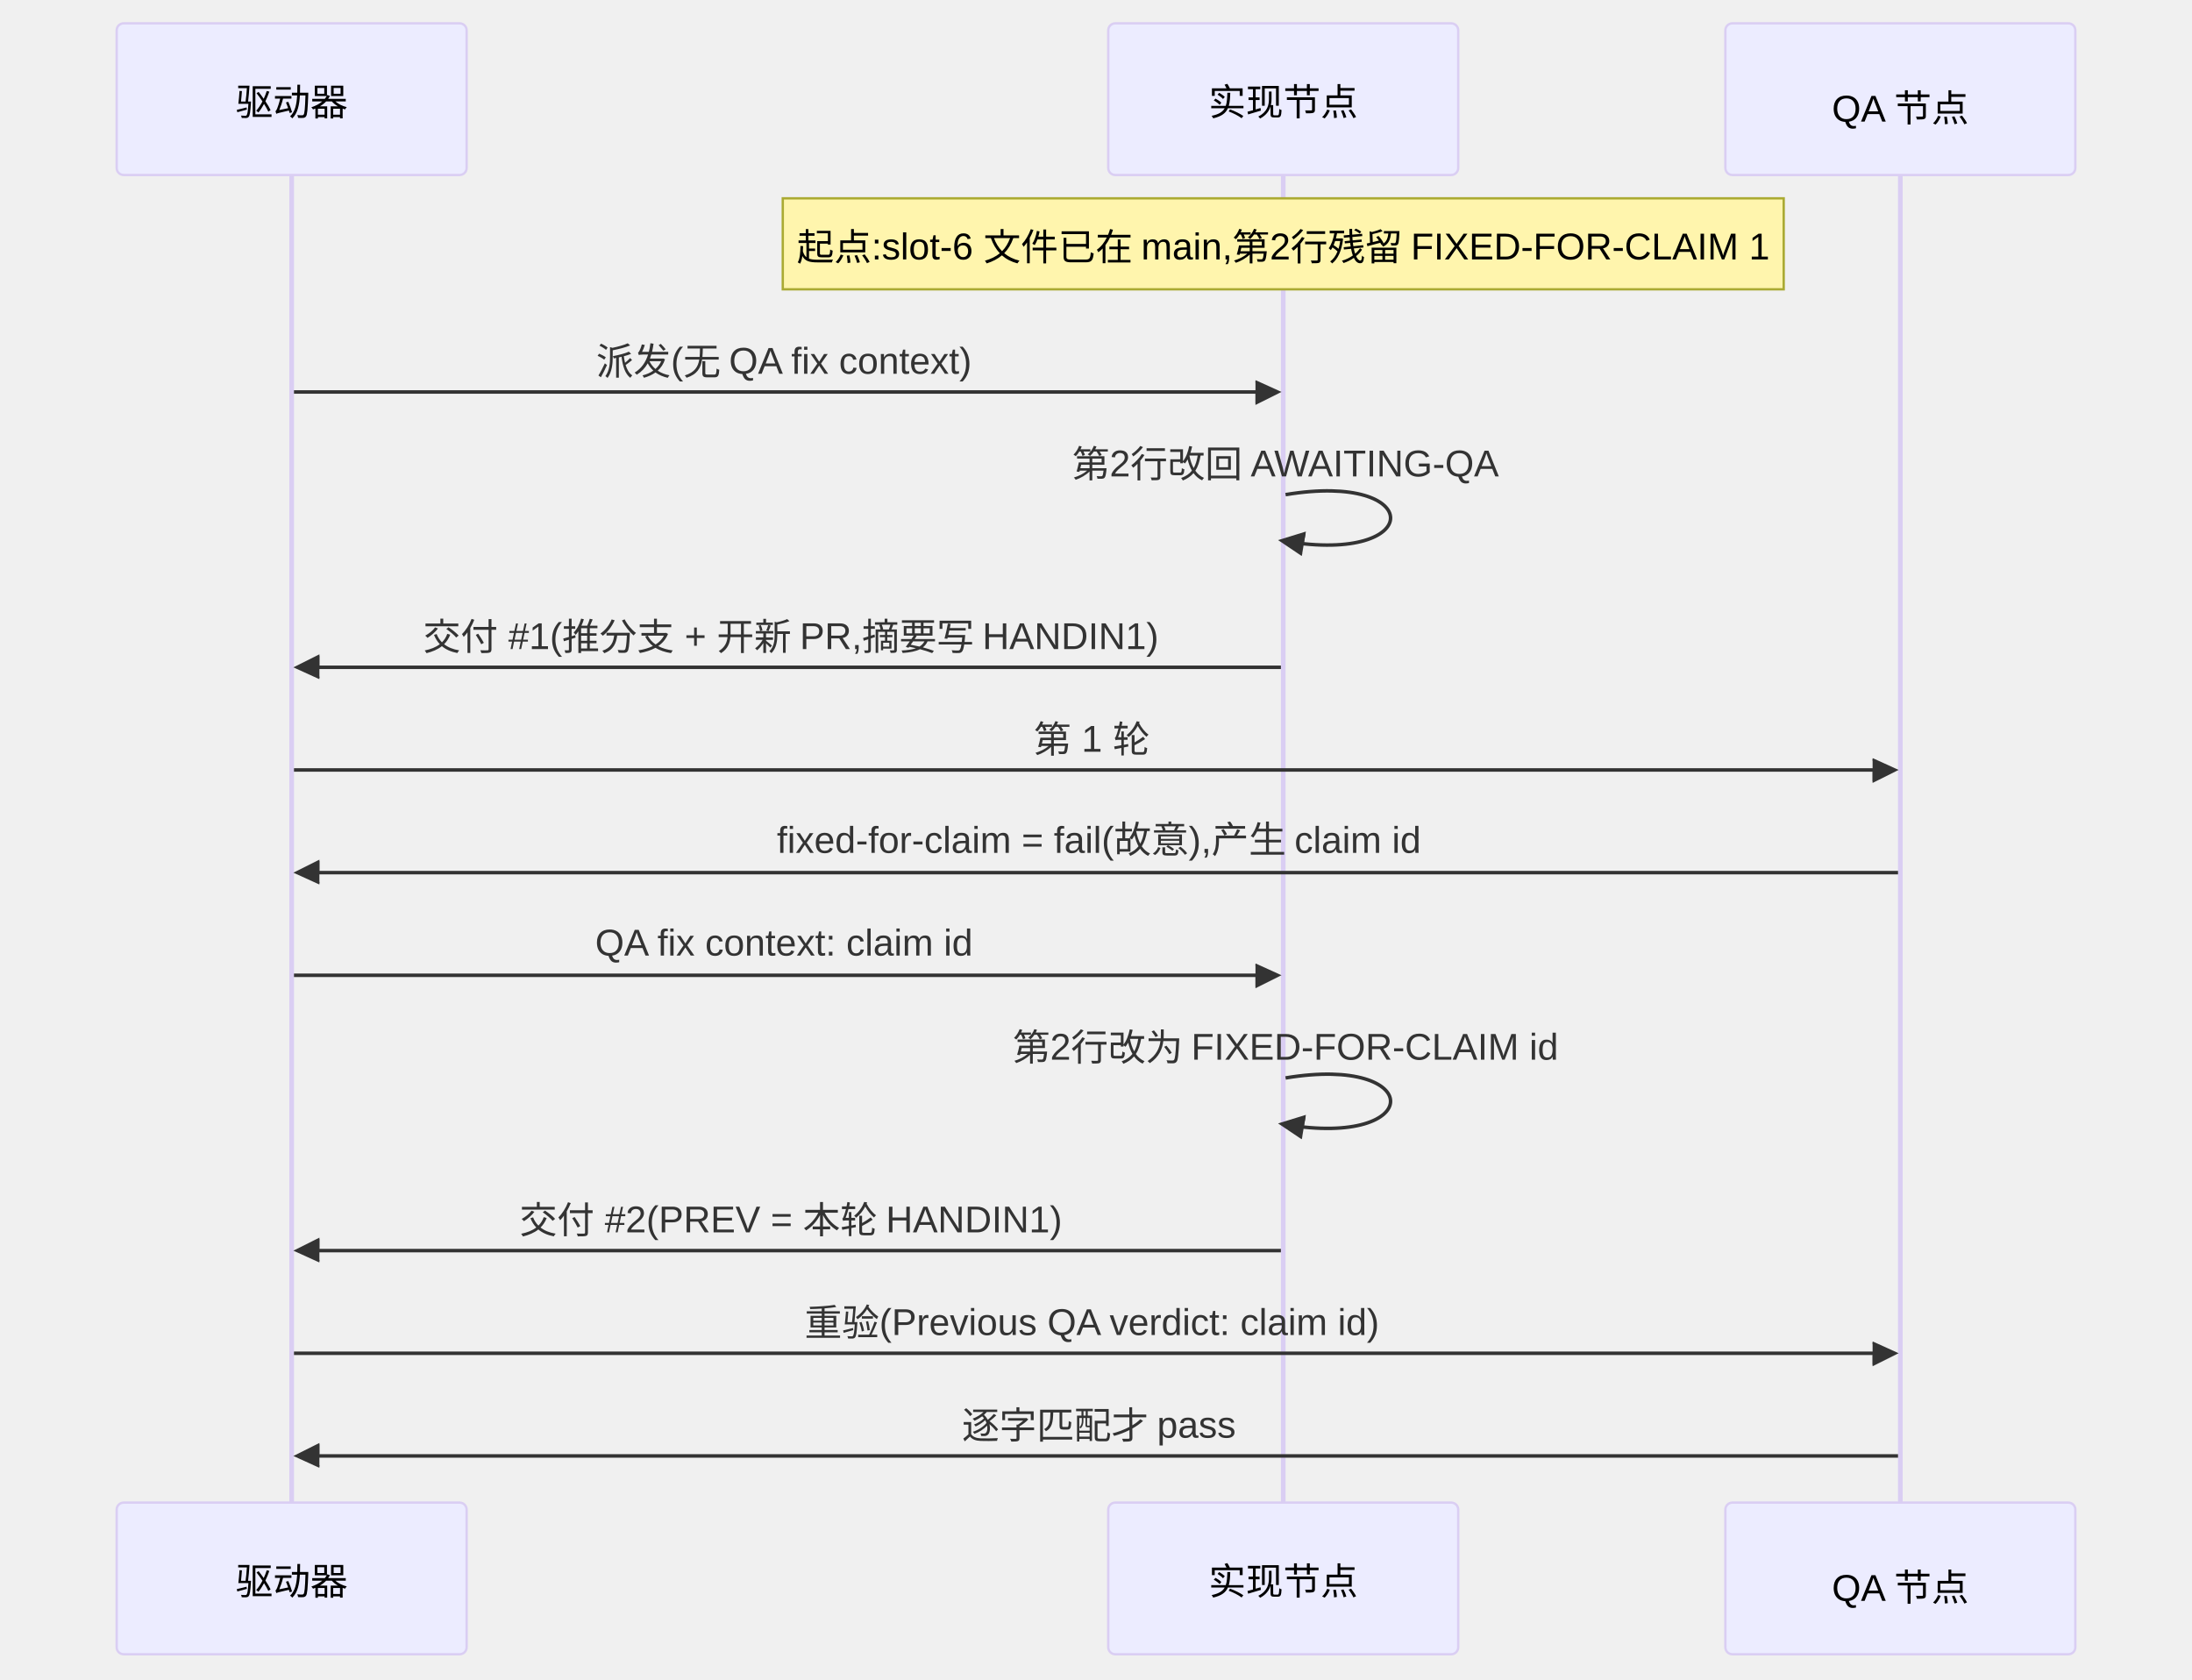
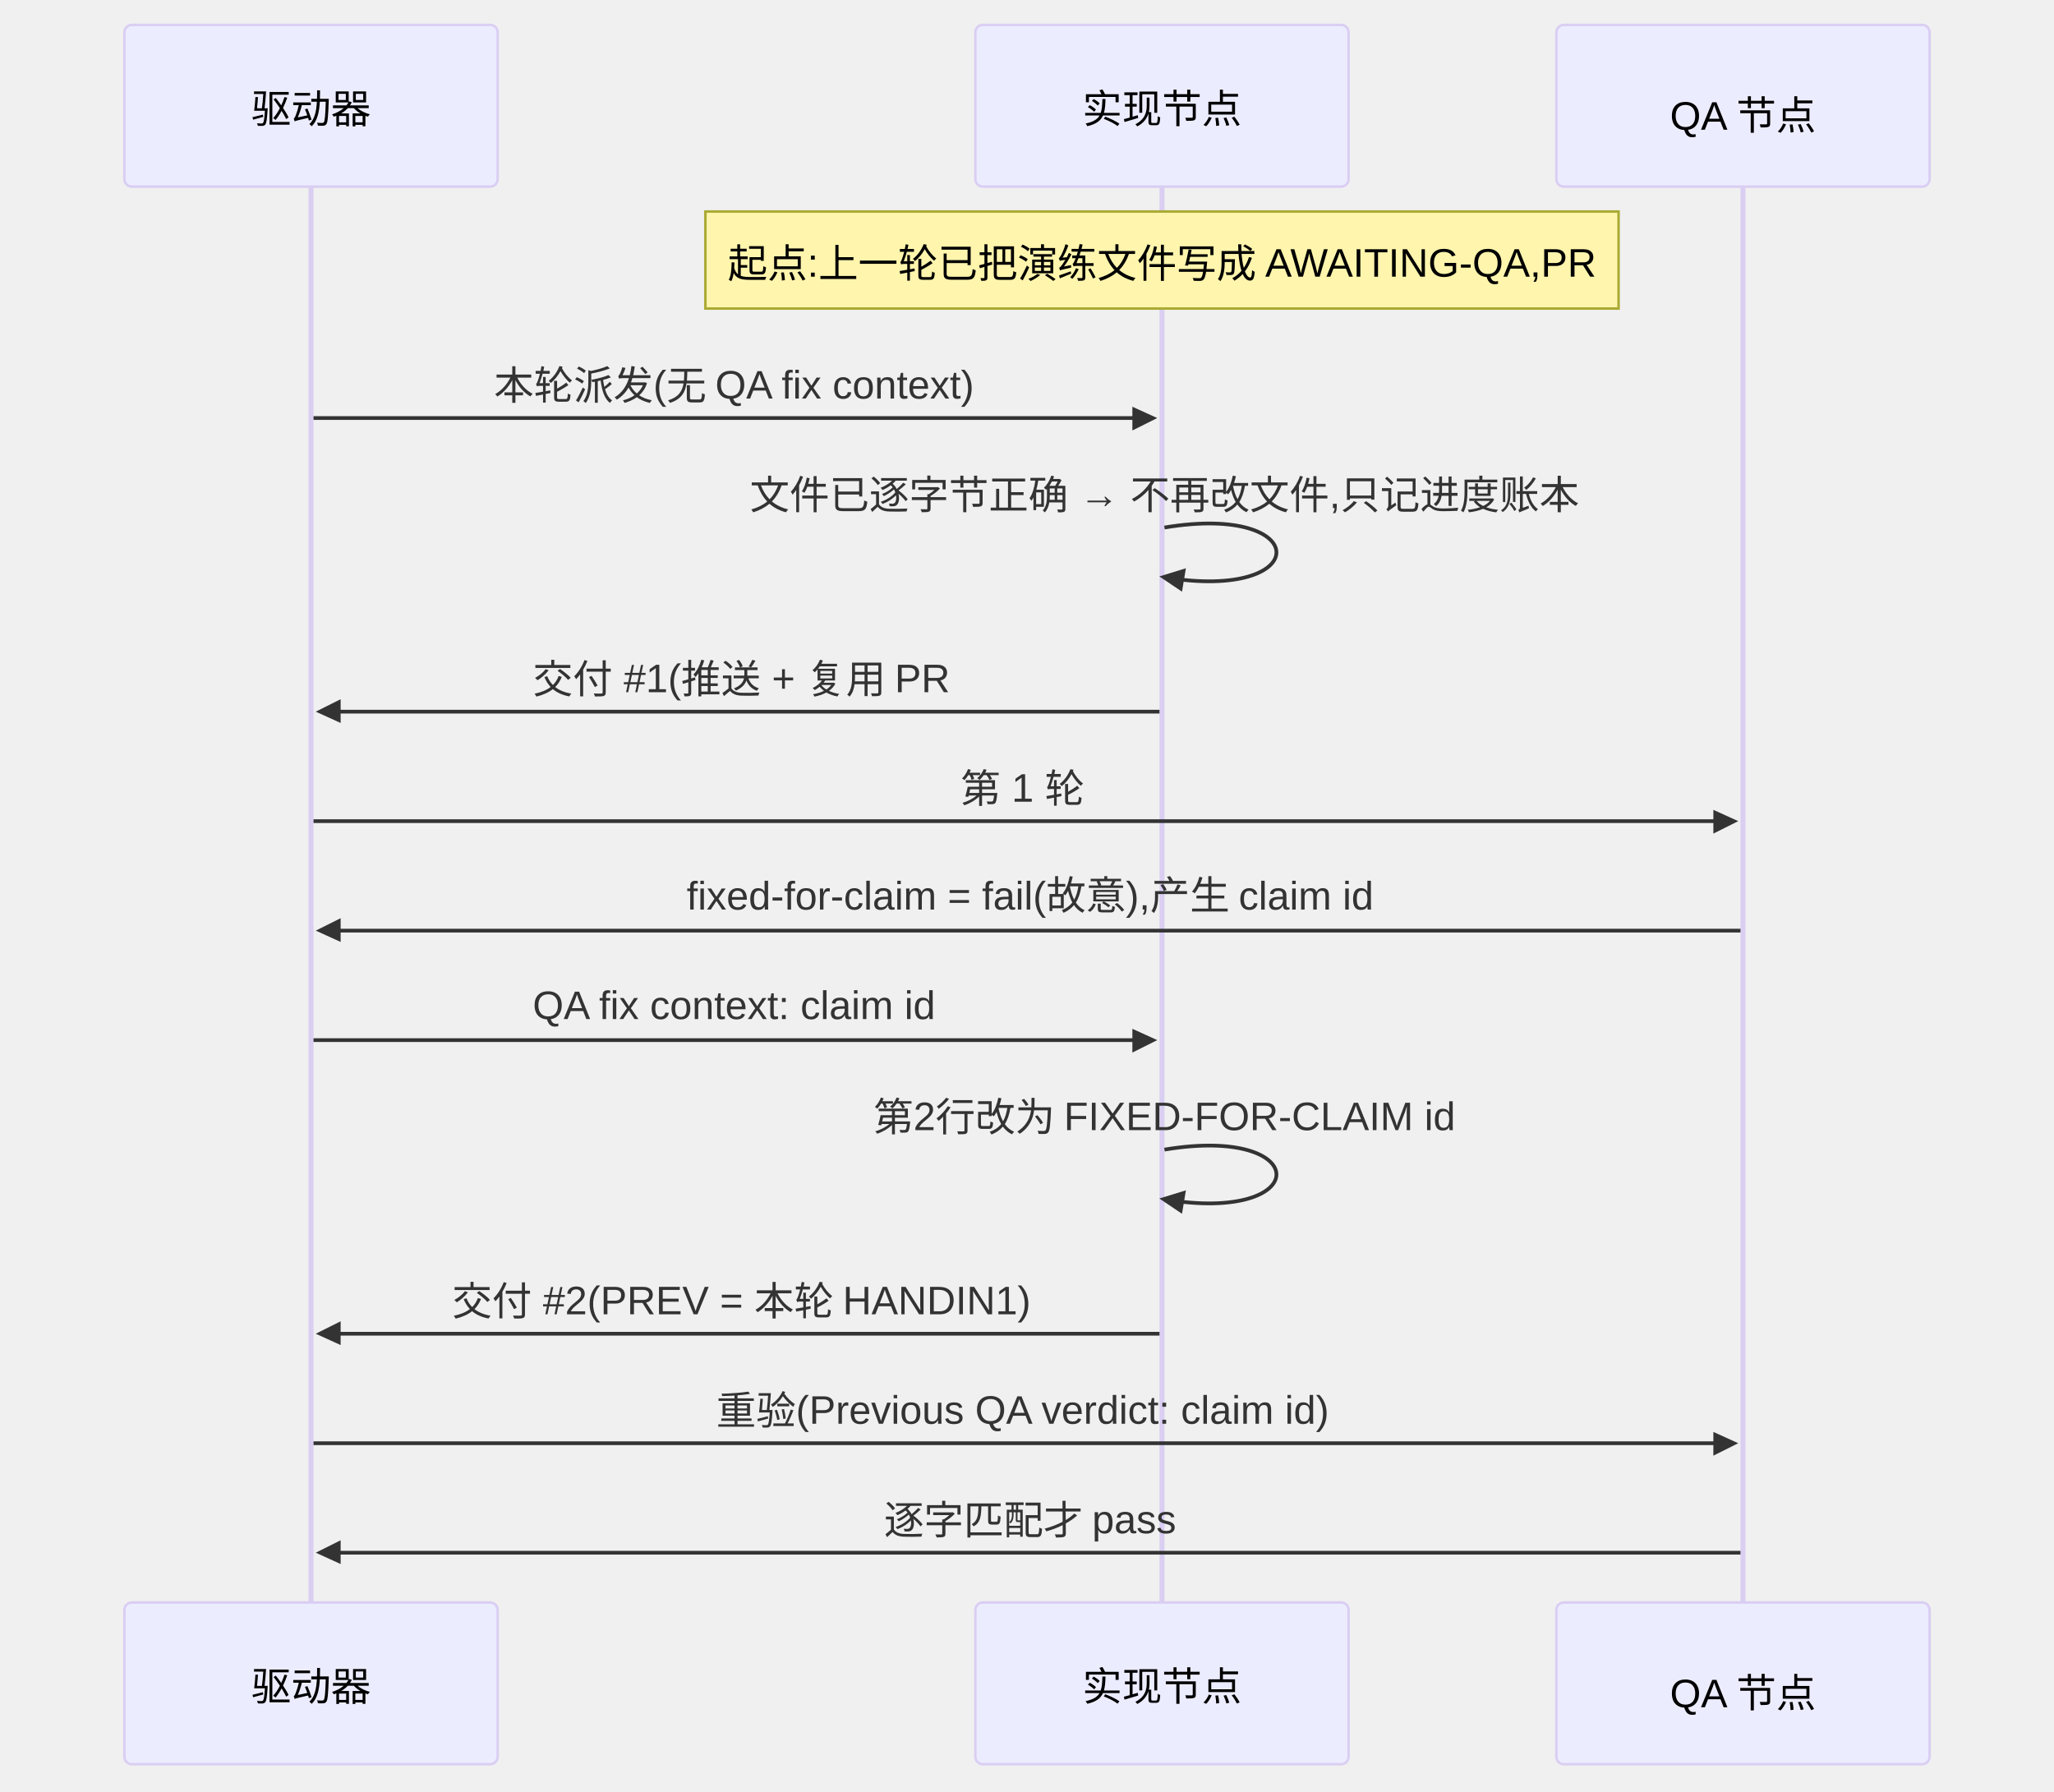
- <svg xmlns="http://www.w3.org/2000/svg" id="FLY-3150-d1" width="100%" style="max-width: 939.5px; background-color: white;" viewBox="-50 -10 939.5 720" role="graphics-document document" aria-roledescription="sequence">
+ <svg xmlns="http://www.w3.org/2000/svg" id="FLY-3150-d1" width="100%" style="max-width: 825.5px; background-color: white;" viewBox="-50 -10 825.5 720" role="graphics-document document" aria-roledescription="sequence">
  <g>
-     <rect x="689.5" y="634" fill="#eaeaea" stroke="#666" width="150" height="65" name="Q" rx="3" ry="3" class="actor actor-bottom" />
-     <text x="764.5" y="666.5" dominant-baseline="central" alignment-baseline="central" class="actor actor-box" style="text-anchor: middle; font-size: 16px; font-weight: 400;">
-       <tspan x="764.5" dy="0">QA 节点</tspan>
+     <rect x="575.5" y="634" fill="#eaeaea" stroke="#666" width="150" height="65" name="Q" rx="3" ry="3" class="actor actor-bottom" />
+     <text x="650.5" y="666.5" dominant-baseline="central" alignment-baseline="central" class="actor actor-box" style="text-anchor: middle; font-size: 16px; font-weight: 400;">
+       <tspan x="650.5" dy="0">QA 节点</tspan>
    </text>
  </g>
  <g>
-     <rect x="425" y="634" fill="#eaeaea" stroke="#666" width="150" height="65" name="I" rx="3" ry="3" class="actor actor-bottom" />
-     <text x="500" y="666.5" dominant-baseline="central" alignment-baseline="central" class="actor actor-box" style="text-anchor: middle; font-size: 16px; font-weight: 400;">
-       <tspan x="500" dy="0">实现节点</tspan>
+     <rect x="342" y="634" fill="#eaeaea" stroke="#666" width="150" height="65" name="I" rx="3" ry="3" class="actor actor-bottom" />
+     <text x="417" y="666.5" dominant-baseline="central" alignment-baseline="central" class="actor actor-box" style="text-anchor: middle; font-size: 16px; font-weight: 400;">
+       <tspan x="417" dy="0">实现节点</tspan>
    </text>
  </g>
  <g>
    <rect x="0" y="634" fill="#eaeaea" stroke="#666" width="150" height="65" name="D" rx="3" ry="3" class="actor actor-bottom" />
    <text x="75" y="666.5" dominant-baseline="central" alignment-baseline="central" class="actor actor-box" style="text-anchor: middle; font-size: 16px; font-weight: 400;">
      <tspan x="75" dy="0">驱动器</tspan>
    </text>
  </g>
  <g>
-     <line id="actor2" x1="764.5" y1="65" x2="764.5" y2="634" class="actor-line 200" stroke-width="0.5px" stroke="#999" name="Q" />
-     <g id="root-2">
-       <rect x="689.5" y="0" fill="#eaeaea" stroke="#666" width="150" height="65" name="Q" rx="3" ry="3" class="actor actor-top" />
-       <text x="764.5" y="32.5" dominant-baseline="central" alignment-baseline="central" class="actor actor-box" style="text-anchor: middle; font-size: 16px; font-weight: 400;">
-         <tspan x="764.5" dy="0">QA 节点</tspan>
+     <line id="FLY-3150-d1-actor2" x1="650.5" y1="65" x2="650.5" y2="634" class="actor-line 200" stroke-width="0.5px" stroke="#999" name="Q" />
+     <g id="FLY-3150-d1-root-2">
+       <rect x="575.5" y="0" fill="#eaeaea" stroke="#666" width="150" height="65" name="Q" rx="3" ry="3" class="actor actor-top" />
+       <text x="650.5" y="32.5" dominant-baseline="central" alignment-baseline="central" class="actor actor-box" style="text-anchor: middle; font-size: 16px; font-weight: 400;">
+         <tspan x="650.5" dy="0">QA 节点</tspan>
      </text>
    </g>
  </g>
  <g>
-     <line id="actor1" x1="500" y1="65" x2="500" y2="634" class="actor-line 200" stroke-width="0.5px" stroke="#999" name="I" />
-     <g id="root-1">
-       <rect x="425" y="0" fill="#eaeaea" stroke="#666" width="150" height="65" name="I" rx="3" ry="3" class="actor actor-top" />
-       <text x="500" y="32.5" dominant-baseline="central" alignment-baseline="central" class="actor actor-box" style="text-anchor: middle; font-size: 16px; font-weight: 400;">
-         <tspan x="500" dy="0">实现节点</tspan>
+     <line id="FLY-3150-d1-actor1" x1="417" y1="65" x2="417" y2="634" class="actor-line 200" stroke-width="0.5px" stroke="#999" name="I" />
+     <g id="FLY-3150-d1-root-1">
+       <rect x="342" y="0" fill="#eaeaea" stroke="#666" width="150" height="65" name="I" rx="3" ry="3" class="actor actor-top" />
+       <text x="417" y="32.5" dominant-baseline="central" alignment-baseline="central" class="actor actor-box" style="text-anchor: middle; font-size: 16px; font-weight: 400;">
+         <tspan x="417" dy="0">实现节点</tspan>
      </text>
    </g>
  </g>
  <g>
-     <line id="actor0" x1="75" y1="65" x2="75" y2="634" class="actor-line 200" stroke-width="0.5px" stroke="#999" name="D" />
-     <g id="root-0">
+     <line id="FLY-3150-d1-actor0" x1="75" y1="65" x2="75" y2="634" class="actor-line 200" stroke-width="0.5px" stroke="#999" name="D" />
+     <g id="FLY-3150-d1-root-0">
      <rect x="0" y="0" fill="#eaeaea" stroke="#666" width="150" height="65" name="D" rx="3" ry="3" class="actor actor-top" />
      <text x="75" y="32.5" dominant-baseline="central" alignment-baseline="central" class="actor actor-box" style="text-anchor: middle; font-size: 16px; font-weight: 400;">
        <tspan x="75" dy="0">驱动器</tspan>
      </text>
    </g>
  </g>
  <style>#FLY-3150-d1{font-family:"trebuchet ms",verdana,arial,sans-serif;font-size:16px;fill:#333;}@keyframes edge-animation-frame{from{stroke-dashoffset:0;}}@keyframes dash{to{stroke-dashoffset:0;}}#FLY-3150-d1 .edge-animation-slow{stroke-dasharray:9,5!important;stroke-dashoffset:900;animation:dash 50s linear infinite;stroke-linecap:round;}#FLY-3150-d1 .edge-animation-fast{stroke-dasharray:9,5!important;stroke-dashoffset:900;animation:dash 20s linear infinite;stroke-linecap:round;}#FLY-3150-d1 .error-icon{fill:#552222;}#FLY-3150-d1 .error-text{fill:#552222;stroke:#552222;}#FLY-3150-d1 .edge-thickness-normal{stroke-width:1px;}#FLY-3150-d1 .edge-thickness-thick{stroke-width:3.5px;}#FLY-3150-d1 .edge-pattern-solid{stroke-dasharray:0;}#FLY-3150-d1 .edge-thickness-invisible{stroke-width:0;fill:none;}#FLY-3150-d1 .edge-pattern-dashed{stroke-dasharray:3;}#FLY-3150-d1 .edge-pattern-dotted{stroke-dasharray:2;}#FLY-3150-d1 .marker{fill:#333333;stroke:#333333;}#FLY-3150-d1 .marker.cross{stroke:#333333;}#FLY-3150-d1 svg{font-family:"trebuchet ms",verdana,arial,sans-serif;font-size:16px;}#FLY-3150-d1 p{margin:0;}#FLY-3150-d1 .actor{stroke:hsl(259.626, 59.777%, 87.902%);fill:#ECECFF;}#FLY-3150-d1 text.actor&gt;tspan{fill:black;stroke:none;}#FLY-3150-d1 .actor-line{stroke:hsl(259.626, 59.777%, 87.902%);}#FLY-3150-d1 .innerArc{stroke-width:1.5;stroke-dasharray:none;}#FLY-3150-d1 .messageLine0{stroke-width:1.5;stroke-dasharray:none;stroke:#333;}#FLY-3150-d1 .messageLine1{stroke-width:1.5;stroke-dasharray:2,2;stroke:#333;}#FLY-3150-d1 #arrowhead path{fill:#333;stroke:#333;}#FLY-3150-d1 .sequenceNumber{fill:white;}#FLY-3150-d1 #sequencenumber{fill:#333;}#FLY-3150-d1 #crosshead path{fill:#333;stroke:#333;}#FLY-3150-d1 .messageText{fill:#333;stroke:none;}#FLY-3150-d1 .labelBox{stroke:hsl(259.626, 59.777%, 87.902%);fill:#ECECFF;}#FLY-3150-d1 .labelText,#FLY-3150-d1 .labelText&gt;tspan{fill:black;stroke:none;}#FLY-3150-d1 .loopText,#FLY-3150-d1 .loopText&gt;tspan{fill:black;stroke:none;}#FLY-3150-d1 .loopLine{stroke-width:2px;stroke-dasharray:2,2;stroke:hsl(259.626, 59.777%, 87.902%);fill:hsl(259.626, 59.777%, 87.902%);}#FLY-3150-d1 .note{stroke:#aaaa33;fill:#fff5ad;}#FLY-3150-d1 .noteText,#FLY-3150-d1 .noteText&gt;tspan{fill:black;stroke:none;}#FLY-3150-d1 .activation0{fill:#f4f4f4;stroke:#666;}#FLY-3150-d1 .activation1{fill:#f4f4f4;stroke:#666;}#FLY-3150-d1 .activation2{fill:#f4f4f4;stroke:#666;}#FLY-3150-d1 .actorPopupMenu{position:absolute;}#FLY-3150-d1 .actorPopupMenuPanel{position:absolute;fill:#ECECFF;box-shadow:0px 8px 16px 0px rgba(0,0,0,0.2);filter:drop-shadow(3px 5px 2px rgb(0 0 0 / 0.4));}#FLY-3150-d1 .actor-man line{stroke:hsl(259.626, 59.777%, 87.902%);fill:#ECECFF;}#FLY-3150-d1 .actor-man circle,#FLY-3150-d1 line{stroke:hsl(259.626, 59.777%, 87.902%);fill:#ECECFF;stroke-width:2px;}#FLY-3150-d1 :root{--mermaid-font-family:"trebuchet ms",verdana,arial,sans-serif;}</style>
  <g />
  <defs>
-     <symbol id="computer" width="24" height="24">
+     <symbol id="FLY-3150-d1-computer" width="24" height="24">
      <path transform="scale(.5)" d="M2 2v13h20v-13h-20zm18 11h-16v-9h16v9zm-10.228 6l.466-1h3.524l.467 1h-4.457zm14.228 3h-24l2-6h2.104l-1.33 4h18.45l-1.297-4h2.073l2 6zm-5-10h-14v-7h14v7z" />
    </symbol>
  </defs>
  <defs>
-     <symbol id="database" fill-rule="evenodd" clip-rule="evenodd">
+     <symbol id="FLY-3150-d1-database" fill-rule="evenodd" clip-rule="evenodd">
      <path transform="scale(.5)" d="M12.258.001l.256.004.255.005.253.008.251.01.249.012.247.015.246.016.242.019.241.02.239.023.236.024.233.027.231.028.229.031.225.032.223.034.22.036.217.038.214.04.211.041.208.043.205.045.201.046.198.048.194.05.191.051.187.053.183.054.18.056.175.057.172.059.168.06.163.061.16.063.155.064.15.066.074.033.073.033.071.034.07.034.069.035.068.035.067.035.066.035.064.036.064.036.062.036.06.036.06.037.058.037.058.037.055.038.055.038.053.038.052.038.051.039.05.039.048.039.047.039.045.04.044.04.043.04.041.04.04.041.039.041.037.041.036.041.034.041.033.042.032.042.03.042.029.042.027.042.026.043.024.043.023.043.021.043.02.043.018.044.017.043.015.044.013.044.012.044.011.045.009.044.007.045.006.045.004.045.002.045.001.045v17l-.001.045-.002.045-.004.045-.006.045-.007.045-.009.044-.011.045-.012.044-.013.044-.015.044-.017.043-.018.044-.02.043-.021.043-.023.043-.024.043-.026.043-.027.042-.029.042-.03.042-.032.042-.033.042-.034.041-.036.041-.037.041-.039.041-.04.041-.041.04-.043.04-.044.04-.045.04-.047.039-.048.039-.05.039-.051.039-.052.038-.053.038-.055.038-.055.038-.058.037-.058.037-.06.037-.06.036-.062.036-.064.036-.064.036-.066.035-.067.035-.068.035-.069.035-.07.034-.071.034-.073.033-.074.033-.15.066-.155.064-.16.063-.163.061-.168.06-.172.059-.175.057-.18.056-.183.054-.187.053-.191.051-.194.05-.198.048-.201.046-.205.045-.208.043-.211.041-.214.04-.217.038-.22.036-.223.034-.225.032-.229.031-.231.028-.233.027-.236.024-.239.023-.241.02-.242.019-.246.016-.247.015-.249.012-.251.01-.253.008-.255.005-.256.004-.258.001-.258-.001-.256-.004-.255-.005-.253-.008-.251-.01-.249-.012-.247-.015-.245-.016-.243-.019-.241-.02-.238-.023-.236-.024-.234-.027-.231-.028-.228-.031-.226-.032-.223-.034-.22-.036-.217-.038-.214-.04-.211-.041-.208-.043-.204-.045-.201-.046-.198-.048-.195-.05-.19-.051-.187-.053-.184-.054-.179-.056-.176-.057-.172-.059-.167-.06-.164-.061-.159-.063-.155-.064-.151-.066-.074-.033-.072-.033-.072-.034-.07-.034-.069-.035-.068-.035-.067-.035-.066-.035-.064-.036-.063-.036-.062-.036-.061-.036-.06-.037-.058-.037-.057-.037-.056-.038-.055-.038-.053-.038-.052-.038-.051-.039-.049-.039-.049-.039-.046-.039-.046-.04-.044-.04-.043-.04-.041-.04-.04-.041-.039-.041-.037-.041-.036-.041-.034-.041-.033-.042-.032-.042-.03-.042-.029-.042-.027-.042-.026-.043-.024-.043-.023-.043-.021-.043-.02-.043-.018-.044-.017-.043-.015-.044-.013-.044-.012-.044-.011-.045-.009-.044-.007-.045-.006-.045-.004-.045-.002-.045-.001-.045v-17l.001-.045.002-.045.004-.045.006-.045.007-.045.009-.044.011-.045.012-.044.013-.044.015-.044.017-.043.018-.044.02-.043.021-.043.023-.043.024-.043.026-.043.027-.042.029-.042.03-.042.032-.042.033-.042.034-.041.036-.041.037-.041.039-.041.04-.041.041-.04.043-.04.044-.04.046-.04.046-.039.049-.039.049-.039.051-.039.052-.038.053-.038.055-.038.056-.038.057-.037.058-.037.06-.037.061-.036.062-.036.063-.036.064-.036.066-.035.067-.035.068-.035.069-.035.07-.034.072-.034.072-.033.074-.033.151-.066.155-.064.159-.063.164-.061.167-.06.172-.059.176-.057.179-.056.184-.054.187-.053.19-.051.195-.05.198-.048.201-.046.204-.045.208-.043.211-.041.214-.04.217-.038.22-.036.223-.034.226-.032.228-.031.231-.028.234-.027.236-.024.238-.023.241-.02.243-.019.245-.016.247-.015.249-.012.251-.01.253-.008.255-.005.256-.004.258-.001.258.001zm-9.258 20.499v.01l.001.021.003.021.004.022.005.021.006.022.007.022.009.023.01.022.011.023.012.023.013.023.015.023.016.024.017.023.018.024.019.024.021.024.022.025.023.024.024.025.052.049.056.05.061.051.066.051.07.051.075.051.079.052.084.052.088.052.092.052.097.052.102.051.105.052.11.052.114.051.119.051.123.051.127.05.131.05.135.05.139.048.144.049.147.047.152.047.155.047.16.045.163.045.167.043.171.043.176.041.178.041.183.039.187.039.19.037.194.035.197.035.202.033.204.031.209.03.212.029.216.027.219.025.222.024.226.021.23.02.233.018.236.016.24.015.243.012.246.01.249.008.253.005.256.004.259.001.26-.001.257-.004.254-.005.25-.008.247-.011.244-.012.241-.014.237-.016.233-.018.231-.021.226-.021.224-.024.22-.026.216-.027.212-.028.21-.031.205-.031.202-.034.198-.034.194-.036.191-.037.187-.039.183-.04.179-.04.175-.042.172-.043.168-.044.163-.045.16-.046.155-.046.152-.047.148-.048.143-.049.139-.049.136-.05.131-.05.126-.05.123-.051.118-.052.114-.051.11-.052.106-.052.101-.052.096-.052.092-.052.088-.053.083-.051.079-.052.074-.052.07-.051.065-.051.06-.051.056-.05.051-.05.023-.024.023-.025.021-.024.02-.024.019-.024.018-.024.017-.024.015-.023.014-.024.013-.023.012-.023.01-.023.01-.022.008-.022.006-.022.006-.022.004-.022.004-.021.001-.021.001-.021v-4.127l-.077.055-.08.053-.083.054-.085.053-.087.052-.09.052-.093.051-.095.05-.097.05-.1.049-.102.049-.105.048-.106.047-.109.047-.111.046-.114.045-.115.045-.118.044-.12.043-.122.042-.124.042-.126.041-.128.04-.13.04-.132.038-.134.038-.135.037-.138.037-.139.035-.142.035-.143.034-.144.033-.147.032-.148.031-.15.03-.151.03-.153.029-.154.027-.156.027-.158.026-.159.025-.161.024-.162.023-.163.022-.165.021-.166.02-.167.019-.169.018-.169.017-.171.016-.173.015-.173.014-.175.013-.175.012-.177.011-.178.01-.179.008-.179.008-.181.006-.182.005-.182.004-.184.003-.184.002h-.37l-.184-.002-.184-.003-.182-.004-.182-.005-.181-.006-.179-.008-.179-.008-.178-.01-.176-.011-.176-.012-.175-.013-.173-.014-.172-.015-.171-.016-.17-.017-.169-.018-.167-.019-.166-.02-.165-.021-.163-.022-.162-.023-.161-.024-.159-.025-.157-.026-.156-.027-.155-.027-.153-.029-.151-.03-.15-.03-.148-.031-.146-.032-.145-.033-.143-.034-.141-.035-.14-.035-.137-.037-.136-.037-.134-.038-.132-.038-.13-.04-.128-.04-.126-.041-.124-.042-.122-.042-.12-.044-.117-.043-.116-.045-.113-.045-.112-.046-.109-.047-.106-.047-.105-.048-.102-.049-.1-.049-.097-.05-.095-.05-.093-.052-.09-.051-.087-.052-.085-.053-.083-.054-.08-.054-.077-.054v4.127zm0-5.654v.011l.001.021.003.021.004.021.005.022.006.022.007.022.009.022.01.022.011.023.012.023.013.023.015.024.016.023.017.024.018.024.019.024.021.024.022.024.023.025.024.024.052.05.056.05.061.05.066.051.07.051.075.052.079.051.084.052.088.052.092.052.097.052.102.052.105.052.11.051.114.051.119.052.123.05.127.051.131.05.135.049.139.049.144.048.147.048.152.047.155.046.16.045.163.045.167.044.171.042.176.042.178.04.183.04.187.038.19.037.194.036.197.034.202.033.204.032.209.03.212.028.216.027.219.025.222.024.226.022.23.02.233.018.236.016.24.014.243.012.246.01.249.008.253.006.256.003.259.001.26-.001.257-.003.254-.006.25-.008.247-.01.244-.012.241-.015.237-.016.233-.018.231-.02.226-.022.224-.024.22-.025.216-.027.212-.029.21-.03.205-.032.202-.033.198-.035.194-.036.191-.037.187-.039.183-.039.179-.041.175-.042.172-.043.168-.044.163-.045.16-.045.155-.047.152-.047.148-.048.143-.048.139-.05.136-.049.131-.05.126-.051.123-.051.118-.051.114-.052.11-.052.106-.052.101-.052.096-.052.092-.052.088-.052.083-.052.079-.052.074-.051.07-.052.065-.051.06-.05.056-.051.051-.049.023-.025.023-.024.021-.025.02-.024.019-.024.018-.024.017-.024.015-.023.014-.023.013-.024.012-.022.01-.023.01-.023.008-.022.006-.022.006-.022.004-.021.004-.022.001-.021.001-.021v-4.139l-.077.054-.08.054-.083.054-.085.052-.087.053-.09.051-.093.051-.095.051-.097.05-.1.049-.102.049-.105.048-.106.047-.109.047-.111.046-.114.045-.115.044-.118.044-.12.044-.122.042-.124.042-.126.041-.128.04-.13.039-.132.039-.134.038-.135.037-.138.036-.139.036-.142.035-.143.033-.144.033-.147.033-.148.031-.15.03-.151.03-.153.028-.154.028-.156.027-.158.026-.159.025-.161.024-.162.023-.163.022-.165.021-.166.02-.167.019-.169.018-.169.017-.171.016-.173.015-.173.014-.175.013-.175.012-.177.011-.178.009-.179.009-.179.007-.181.007-.182.005-.182.004-.184.003-.184.002h-.37l-.184-.002-.184-.003-.182-.004-.182-.005-.181-.007-.179-.007-.179-.009-.178-.009-.176-.011-.176-.012-.175-.013-.173-.014-.172-.015-.171-.016-.17-.017-.169-.018-.167-.019-.166-.02-.165-.021-.163-.022-.162-.023-.161-.024-.159-.025-.157-.026-.156-.027-.155-.028-.153-.028-.151-.03-.15-.03-.148-.031-.146-.033-.145-.033-.143-.033-.141-.035-.14-.036-.137-.036-.136-.037-.134-.038-.132-.039-.13-.039-.128-.04-.126-.041-.124-.042-.122-.043-.12-.043-.117-.044-.116-.044-.113-.046-.112-.046-.109-.046-.106-.047-.105-.048-.102-.049-.1-.049-.097-.05-.095-.051-.093-.051-.09-.051-.087-.053-.085-.052-.083-.054-.08-.054-.077-.054v4.139zm0-5.666v.011l.001.02.003.022.004.021.005.022.006.021.007.022.009.023.01.022.011.023.012.023.013.023.015.023.016.024.017.024.018.023.019.024.021.025.022.024.023.024.024.025.052.05.056.05.061.05.066.051.07.051.075.052.079.051.084.052.088.052.092.052.097.052.102.052.105.051.11.052.114.051.119.051.123.051.127.05.131.05.135.05.139.049.144.048.147.048.152.047.155.046.16.045.163.045.167.043.171.043.176.042.178.04.183.04.187.038.19.037.194.036.197.034.202.033.204.032.209.03.212.028.216.027.219.025.222.024.226.021.23.02.233.018.236.017.24.014.243.012.246.01.249.008.253.006.256.003.259.001.26-.001.257-.003.254-.006.25-.008.247-.01.244-.013.241-.014.237-.016.233-.018.231-.02.226-.022.224-.024.22-.025.216-.027.212-.029.21-.03.205-.032.202-.033.198-.035.194-.036.191-.037.187-.039.183-.039.179-.041.175-.042.172-.043.168-.044.163-.045.16-.045.155-.047.152-.047.148-.048.143-.049.139-.049.136-.049.131-.051.126-.05.123-.051.118-.052.114-.051.11-.052.106-.052.101-.052.096-.052.092-.052.088-.052.083-.052.079-.052.074-.052.07-.051.065-.051.06-.051.056-.05.051-.049.023-.025.023-.025.021-.024.02-.024.019-.024.018-.024.017-.024.015-.023.014-.024.013-.023.012-.023.01-.022.01-.023.008-.022.006-.022.006-.022.004-.022.004-.021.001-.021.001-.021v-4.153l-.077.054-.08.054-.083.053-.085.053-.087.053-.09.051-.093.051-.095.051-.097.05-.1.049-.102.048-.105.048-.106.048-.109.046-.111.046-.114.046-.115.044-.118.044-.12.043-.122.043-.124.042-.126.041-.128.04-.13.039-.132.039-.134.038-.135.037-.138.036-.139.036-.142.034-.143.034-.144.033-.147.032-.148.032-.15.03-.151.03-.153.028-.154.028-.156.027-.158.026-.159.024-.161.024-.162.023-.163.023-.165.021-.166.02-.167.019-.169.018-.169.017-.171.016-.173.015-.173.014-.175.013-.175.012-.177.01-.178.01-.179.009-.179.007-.181.006-.182.006-.182.004-.184.003-.184.001-.185.001-.185-.001-.184-.001-.184-.003-.182-.004-.182-.006-.181-.006-.179-.007-.179-.009-.178-.01-.176-.01-.176-.012-.175-.013-.173-.014-.172-.015-.171-.016-.17-.017-.169-.018-.167-.019-.166-.02-.165-.021-.163-.023-.162-.023-.161-.024-.159-.024-.157-.026-.156-.027-.155-.028-.153-.028-.151-.03-.15-.03-.148-.032-.146-.032-.145-.033-.143-.034-.141-.034-.14-.036-.137-.036-.136-.037-.134-.038-.132-.039-.13-.039-.128-.041-.126-.041-.124-.041-.122-.043-.12-.043-.117-.044-.116-.044-.113-.046-.112-.046-.109-.046-.106-.048-.105-.048-.102-.048-.1-.05-.097-.049-.095-.051-.093-.051-.09-.052-.087-.052-.085-.053-.083-.053-.08-.054-.077-.054v4.153zm8.74-8.179l-.257.004-.254.005-.25.008-.247.011-.244.012-.241.014-.237.016-.233.018-.231.021-.226.022-.224.023-.22.026-.216.027-.212.028-.21.031-.205.032-.202.033-.198.034-.194.036-.191.038-.187.038-.183.04-.179.041-.175.042-.172.043-.168.043-.163.045-.16.046-.155.046-.152.048-.148.048-.143.048-.139.049-.136.05-.131.05-.126.051-.123.051-.118.051-.114.052-.11.052-.106.052-.101.052-.096.052-.092.052-.088.052-.083.052-.079.052-.074.051-.07.052-.065.051-.06.05-.056.05-.051.05-.023.025-.023.024-.021.024-.02.025-.019.024-.018.024-.017.023-.015.024-.014.023-.013.023-.012.023-.01.023-.01.022-.008.022-.006.023-.006.021-.004.022-.004.021-.001.021-.001.021.001.021.001.021.004.021.004.022.006.021.006.023.008.022.01.022.01.023.012.023.013.023.014.023.015.024.017.023.018.024.019.024.02.025.021.024.023.024.023.025.051.05.056.05.06.05.065.051.07.052.074.051.079.052.083.052.088.052.092.052.096.052.101.052.106.052.11.052.114.052.118.051.123.051.126.051.131.05.136.05.139.049.143.048.148.048.152.048.155.046.16.046.163.045.168.043.172.043.175.042.179.041.183.04.187.038.191.038.194.036.198.034.202.033.205.032.21.031.212.028.216.027.22.026.224.023.226.022.231.021.233.018.237.016.241.014.244.012.247.011.25.008.254.005.257.004.26.001.26-.001.257-.004.254-.005.25-.008.247-.011.244-.012.241-.014.237-.016.233-.018.231-.021.226-.022.224-.023.22-.026.216-.027.212-.028.21-.031.205-.032.202-.033.198-.034.194-.036.191-.038.187-.038.183-.04.179-.041.175-.042.172-.043.168-.043.163-.045.16-.046.155-.046.152-.048.148-.048.143-.048.139-.049.136-.05.131-.05.126-.051.123-.051.118-.051.114-.052.11-.052.106-.052.101-.052.096-.052.092-.052.088-.052.083-.052.079-.052.074-.051.07-.052.065-.051.06-.05.056-.05.051-.05.023-.025.023-.024.021-.024.02-.025.019-.024.018-.024.017-.023.015-.024.014-.023.013-.023.012-.023.01-.023.01-.022.008-.022.006-.023.006-.021.004-.022.004-.021.001-.021.001-.021-.001-.021-.001-.021-.004-.021-.004-.022-.006-.021-.006-.023-.008-.022-.01-.022-.01-.023-.012-.023-.013-.023-.014-.023-.015-.024-.017-.023-.018-.024-.019-.024-.02-.025-.021-.024-.023-.024-.023-.025-.051-.05-.056-.05-.06-.05-.065-.051-.07-.052-.074-.051-.079-.052-.083-.052-.088-.052-.092-.052-.096-.052-.101-.052-.106-.052-.11-.052-.114-.052-.118-.051-.123-.051-.126-.051-.131-.05-.136-.05-.139-.049-.143-.048-.148-.048-.152-.048-.155-.046-.16-.046-.163-.045-.168-.043-.172-.043-.175-.042-.179-.041-.183-.04-.187-.038-.191-.038-.194-.036-.198-.034-.202-.033-.205-.032-.21-.031-.212-.028-.216-.027-.22-.026-.224-.023-.226-.022-.231-.021-.233-.018-.237-.016-.241-.014-.244-.012-.247-.011-.25-.008-.254-.005-.257-.004-.26-.001-.26.001z" />
    </symbol>
  </defs>
  <defs>
-     <symbol id="clock" width="24" height="24">
+     <symbol id="FLY-3150-d1-clock" width="24" height="24">
      <path transform="scale(.5)" d="M12 2c5.514 0 10 4.486 10 10s-4.486 10-10 10-10-4.486-10-10 4.486-10 10-10zm0-2c-6.627 0-12 5.373-12 12s5.373 12 12 12 12-5.373 12-12-5.373-12-12-12zm5.848 12.459c.202.038.202.333.001.372-1.907.361-6.045 1.111-6.547 1.111-.719 0-1.301-.582-1.301-1.301 0-.512.77-5.447 1.125-7.445.034-.192.312-.181.343.014l.985 6.238 5.394 1.011z" />
    </symbol>
  </defs>
  <defs>
-     <marker id="arrowhead" refX="7.9" refY="5" markerUnits="userSpaceOnUse" markerWidth="12" markerHeight="12" orient="auto-start-reverse">
+     <marker id="FLY-3150-d1-arrowhead" refX="7.9" refY="5" markerUnits="userSpaceOnUse" markerWidth="12" markerHeight="12" orient="auto-start-reverse">
      <path d="M -1 0 L 10 5 L 0 10 z" />
    </marker>
  </defs>
  <defs>
-     <marker id="crosshead" markerWidth="15" markerHeight="8" orient="auto" refX="4" refY="4.5">
+     <marker id="FLY-3150-d1-crosshead" markerWidth="15" markerHeight="8" orient="auto" refX="4" refY="4.5">
      <path fill="none" stroke="#000000" stroke-width="1pt" d="M 1,2 L 6,7 M 6,2 L 1,7" style="stroke-dasharray: 0, 0;" />
    </marker>
  </defs>
  <defs>
-     <marker id="filled-head" refX="15.5" refY="7" markerWidth="20" markerHeight="28" orient="auto">
+     <marker id="FLY-3150-d1-filled-head" refX="15.5" refY="7" markerWidth="20" markerHeight="28" orient="auto">
      <path d="M 18,7 L9,13 L14,7 L9,1 Z" />
    </marker>
  </defs>
  <defs>
-     <marker id="sequencenumber" refX="15" refY="15" markerWidth="60" markerHeight="40" orient="auto">
+     <marker id="FLY-3150-d1-sequencenumber" refX="15" refY="15" markerWidth="60" markerHeight="40" orient="auto">
      <circle cx="15" cy="15" r="6" />
    </marker>
  </defs>
  <g>
-     <rect x="285.5" y="75" fill="#EDF2AE" stroke="#666" width="429" height="39" class="note" />
-     <text x="500" y="80" text-anchor="middle" dominant-baseline="middle" alignment-baseline="middle" class="noteText" dy="1em" style="font-size: 16px; font-weight: 400;">
-       <tspan x="500">起点:slot-6 文件已在 main,第2行残留 FIXED-FOR-CLAIM 1</tspan>
+     <rect x="233.5" y="75" fill="#EDF2AE" stroke="#666" width="367" height="39" class="note" />
+     <text x="417" y="80" text-anchor="middle" dominant-baseline="middle" alignment-baseline="middle" class="noteText" dy="1em" style="font-size: 16px; font-weight: 400;">
+       <tspan x="417">起点:上一轮已把演练文件写成 AWAITING-QA,PR</tspan>
    </text>
  </g>
-   <text x="286" y="129" text-anchor="middle" dominant-baseline="middle" alignment-baseline="middle" class="messageText" dy="1em" style="font-size: 16px; font-weight: 400;">派发(无 QA fix context)</text>
-   <line x1="76" y1="158" x2="496" y2="158" class="messageLine0" stroke-width="2" stroke="none" marker-end="url(#arrowhead)" style="fill: none;" />
-   <text x="501" y="173" text-anchor="middle" dominant-baseline="middle" alignment-baseline="middle" class="messageText" dy="1em" style="font-size: 16px; font-weight: 400;">第2行改回 AWAITING-QA</text>
-   <path d="M 501,202 C 561,192 561,232 501,222" class="messageLine0" stroke-width="2" stroke="none" marker-end="url(#arrowhead)" style="fill: none;" />
-   <text x="289" y="247" text-anchor="middle" dominant-baseline="middle" alignment-baseline="middle" class="messageText" dy="1em" style="font-size: 16px; font-weight: 400;">交付 #1(推分支 + 开新 PR,摘要写 HANDIN1)</text>
-   <line x1="499" y1="276" x2="79" y2="276" class="messageLine0" stroke-width="2" stroke="none" marker-end="url(#arrowhead)" style="fill: none;" />
-   <text x="418" y="291" text-anchor="middle" dominant-baseline="middle" alignment-baseline="middle" class="messageText" dy="1em" style="font-size: 16px; font-weight: 400;">第 1 轮</text>
-   <line x1="76" y1="320" x2="760.5" y2="320" class="messageLine0" stroke-width="2" stroke="none" marker-end="url(#arrowhead)" style="fill: none;" />
-   <text x="421" y="335" text-anchor="middle" dominant-baseline="middle" alignment-baseline="middle" class="messageText" dy="1em" style="font-size: 16px; font-weight: 400;">fixed-for-claim = fail(故意),产生 claim id</text>
-   <line x1="763.5" y1="364" x2="79" y2="364" class="messageLine0" stroke-width="2" stroke="none" marker-end="url(#arrowhead)" style="fill: none;" />
-   <text x="286" y="379" text-anchor="middle" dominant-baseline="middle" alignment-baseline="middle" class="messageText" dy="1em" style="font-size: 16px; font-weight: 400;">QA fix context: claim id</text>
-   <line x1="76" y1="408" x2="496" y2="408" class="messageLine0" stroke-width="2" stroke="none" marker-end="url(#arrowhead)" style="fill: none;" />
-   <text x="501" y="423" text-anchor="middle" dominant-baseline="middle" alignment-baseline="middle" class="messageText" dy="1em" style="font-size: 16px; font-weight: 400;">第2行改为 FIXED-FOR-CLAIM id</text>
-   <path d="M 501,452 C 561,442 561,482 501,472" class="messageLine0" stroke-width="2" stroke="none" marker-end="url(#arrowhead)" style="fill: none;" />
-   <text x="289" y="497" text-anchor="middle" dominant-baseline="middle" alignment-baseline="middle" class="messageText" dy="1em" style="font-size: 16px; font-weight: 400;">交付 #2(PREV = 本轮 HANDIN1)</text>
-   <line x1="499" y1="526" x2="79" y2="526" class="messageLine0" stroke-width="2" stroke="none" marker-end="url(#arrowhead)" style="fill: none;" />
-   <text x="418" y="541" text-anchor="middle" dominant-baseline="middle" alignment-baseline="middle" class="messageText" dy="1em" style="font-size: 16px; font-weight: 400;">重验(Previous QA verdict: claim id)</text>
-   <line x1="76" y1="570" x2="760.5" y2="570" class="messageLine0" stroke-width="2" stroke="none" marker-end="url(#arrowhead)" style="fill: none;" />
-   <text x="421" y="585" text-anchor="middle" dominant-baseline="middle" alignment-baseline="middle" class="messageText" dy="1em" style="font-size: 16px; font-weight: 400;">逐字匹配才 pass</text>
-   <line x1="763.5" y1="614" x2="79" y2="614" class="messageLine0" stroke-width="2" stroke="none" marker-end="url(#arrowhead)" style="fill: none;" />
+   <text x="245" y="129" text-anchor="middle" dominant-baseline="middle" alignment-baseline="middle" class="messageText" dy="1em" style="font-size: 16px; font-weight: 400;">本轮派发(无 QA fix context)</text>
+   <line x1="76" y1="158" x2="413" y2="158" class="messageLine0" stroke-width="2" stroke="none" marker-end="url(#FLY-3150-d1-arrowhead)" style="fill: none;" />
+   <text x="418" y="173" text-anchor="middle" dominant-baseline="middle" alignment-baseline="middle" class="messageText" dy="1em" style="font-size: 16px; font-weight: 400;">文件已逐字节正确 → 不再改文件,只记进度账本</text>
+   <path d="M 418,202 C 478,192 478,232 418,222" class="messageLine0" stroke-width="2" stroke="none" marker-end="url(#FLY-3150-d1-arrowhead)" style="fill: none;" />
+   <text x="248" y="247" text-anchor="middle" dominant-baseline="middle" alignment-baseline="middle" class="messageText" dy="1em" style="font-size: 16px; font-weight: 400;">交付 #1(推送 + 复用 PR</text>
+   <line x1="416" y1="276" x2="79" y2="276" class="messageLine0" stroke-width="2" stroke="none" marker-end="url(#FLY-3150-d1-arrowhead)" style="fill: none;" />
+   <text x="361" y="291" text-anchor="middle" dominant-baseline="middle" alignment-baseline="middle" class="messageText" dy="1em" style="font-size: 16px; font-weight: 400;">第 1 轮</text>
+   <line x1="76" y1="320" x2="646.5" y2="320" class="messageLine0" stroke-width="2" stroke="none" marker-end="url(#FLY-3150-d1-arrowhead)" style="fill: none;" />
+   <text x="364" y="335" text-anchor="middle" dominant-baseline="middle" alignment-baseline="middle" class="messageText" dy="1em" style="font-size: 16px; font-weight: 400;">fixed-for-claim = fail(故意),产生 claim id</text>
+   <line x1="649.5" y1="364" x2="79" y2="364" class="messageLine0" stroke-width="2" stroke="none" marker-end="url(#FLY-3150-d1-arrowhead)" style="fill: none;" />
+   <text x="245" y="379" text-anchor="middle" dominant-baseline="middle" alignment-baseline="middle" class="messageText" dy="1em" style="font-size: 16px; font-weight: 400;">QA fix context: claim id</text>
+   <line x1="76" y1="408" x2="413" y2="408" class="messageLine0" stroke-width="2" stroke="none" marker-end="url(#FLY-3150-d1-arrowhead)" style="fill: none;" />
+   <text x="418" y="423" text-anchor="middle" dominant-baseline="middle" alignment-baseline="middle" class="messageText" dy="1em" style="font-size: 16px; font-weight: 400;">第2行改为 FIXED-FOR-CLAIM id</text>
+   <path d="M 418,452 C 478,442 478,482 418,472" class="messageLine0" stroke-width="2" stroke="none" marker-end="url(#FLY-3150-d1-arrowhead)" style="fill: none;" />
+   <text x="248" y="497" text-anchor="middle" dominant-baseline="middle" alignment-baseline="middle" class="messageText" dy="1em" style="font-size: 16px; font-weight: 400;">交付 #2(PREV = 本轮 HANDIN1)</text>
+   <line x1="416" y1="526" x2="79" y2="526" class="messageLine0" stroke-width="2" stroke="none" marker-end="url(#FLY-3150-d1-arrowhead)" style="fill: none;" />
+   <text x="361" y="541" text-anchor="middle" dominant-baseline="middle" alignment-baseline="middle" class="messageText" dy="1em" style="font-size: 16px; font-weight: 400;">重验(Previous QA verdict: claim id)</text>
+   <line x1="76" y1="570" x2="646.5" y2="570" class="messageLine0" stroke-width="2" stroke="none" marker-end="url(#FLY-3150-d1-arrowhead)" style="fill: none;" />
+   <text x="364" y="585" text-anchor="middle" dominant-baseline="middle" alignment-baseline="middle" class="messageText" dy="1em" style="font-size: 16px; font-weight: 400;">逐字匹配才 pass</text>
+   <line x1="649.5" y1="614" x2="79" y2="614" class="messageLine0" stroke-width="2" stroke="none" marker-end="url(#FLY-3150-d1-arrowhead)" style="fill: none;" />
</svg>
